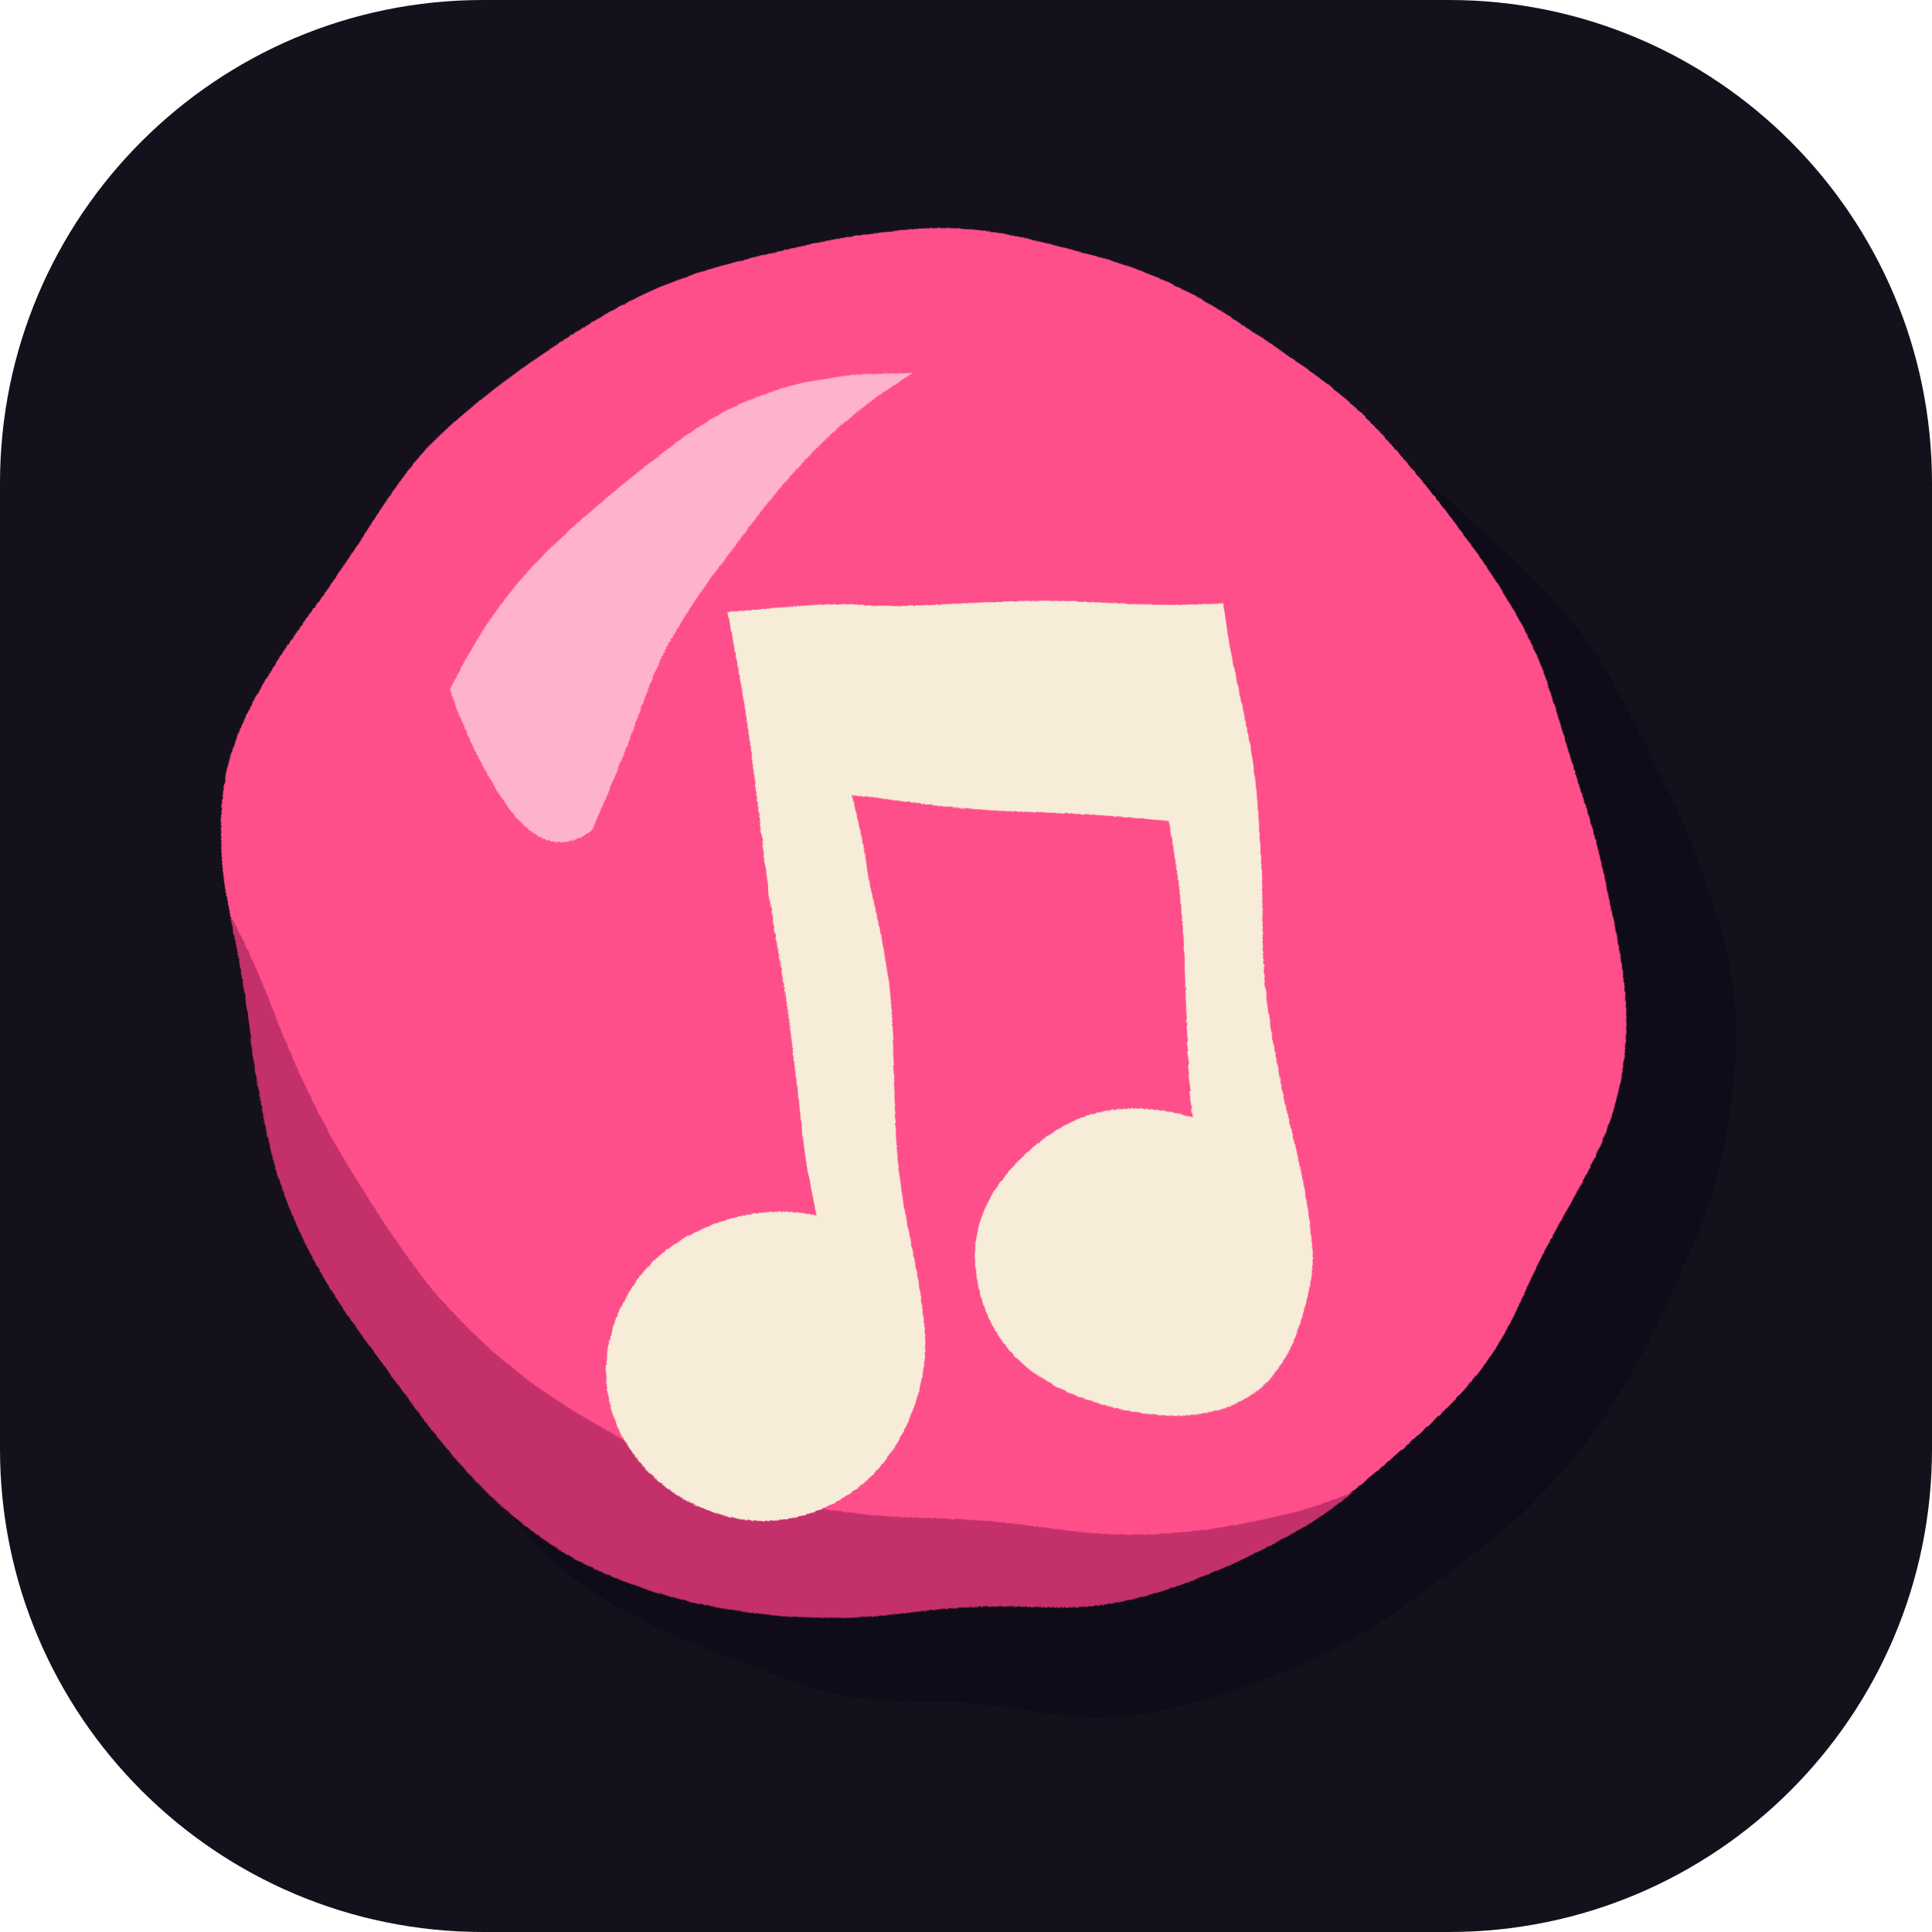
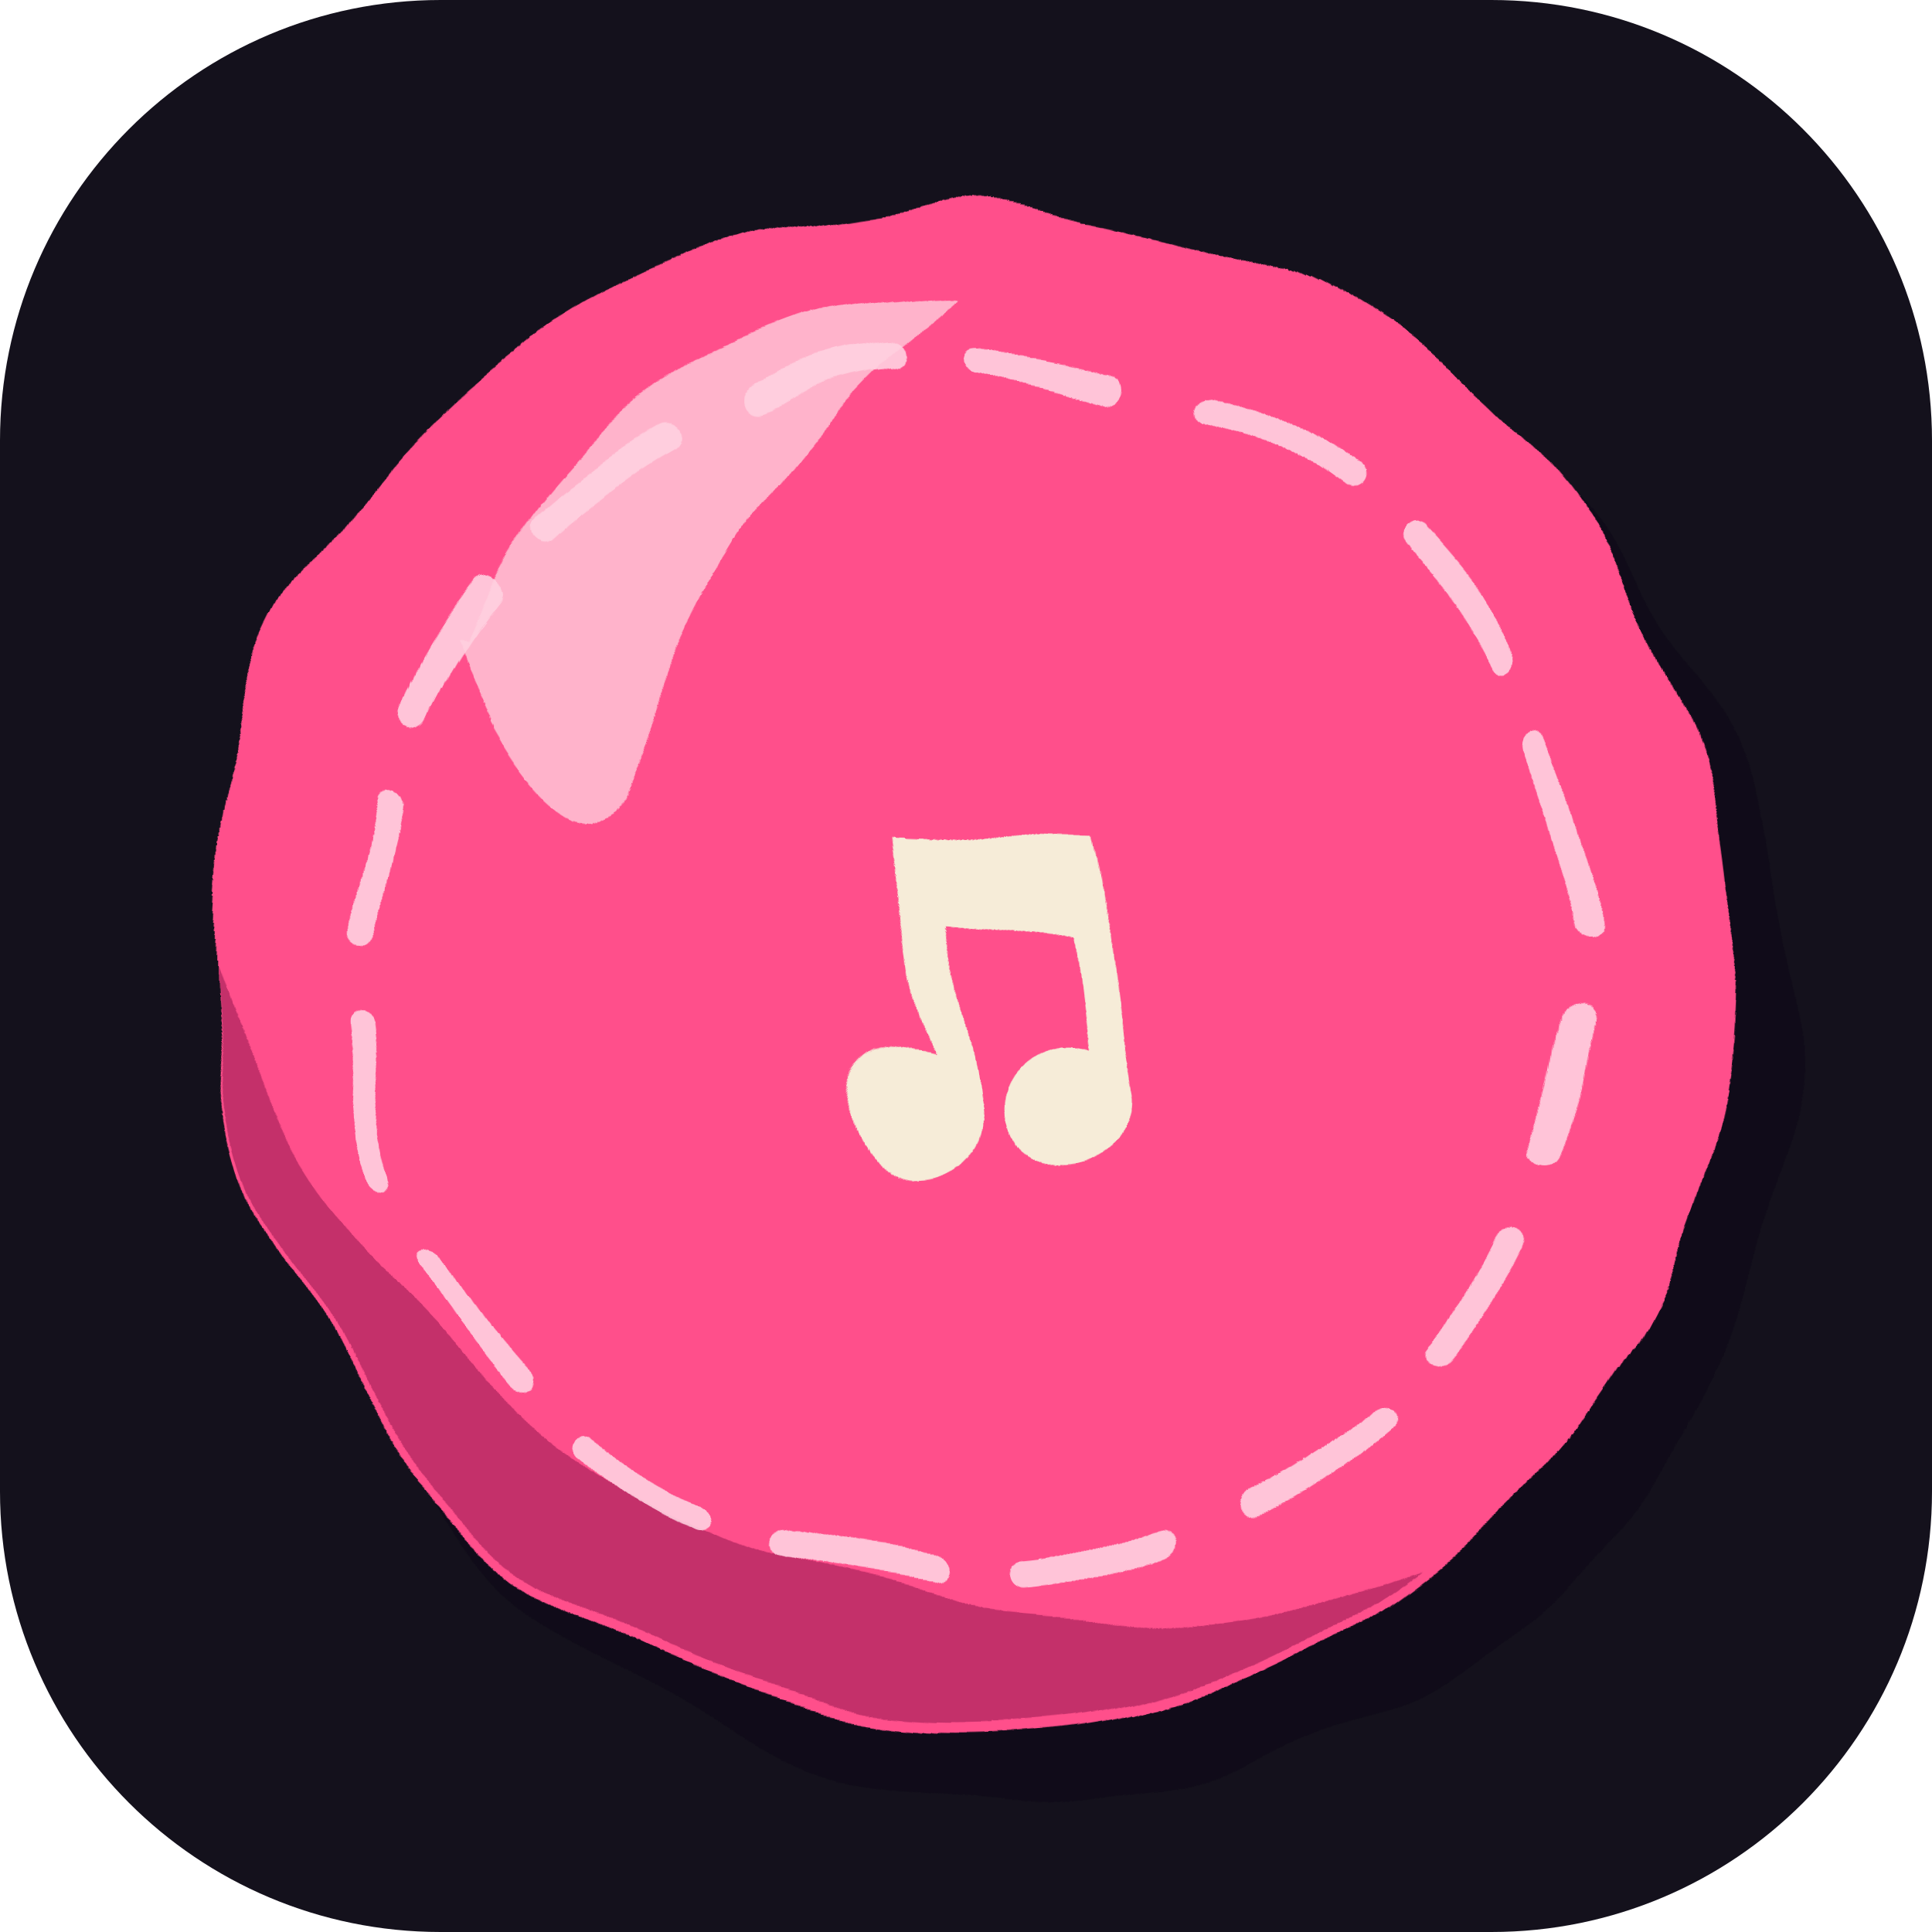
- <svg xmlns="http://www.w3.org/2000/svg" viewBox="0 0 64 64">
+ <svg xmlns="http://www.w3.org/2000/svg" viewBox="-14 -14 228 228">
  <defs>
-     <filter id="r" x="-10%" y="-10%" width="120%" height="120%">
-       <feTurbulence type="fractalNoise" baseFrequency=".07" numOctaves="2" seed="4" result="n" />
-       <feDisplacementMap in="SourceGraphic" in2="n" scale="2.6" xChannelSelector="R" yChannelSelector="G" />
+     <filter id="dwob" x="-10%" y="-10%" width="120%" height="120%">
+       <feTurbulence type="fractalNoise" baseFrequency=".03" numOctaves="2" seed="4" result="n" />
+       <feDisplacementMap in="SourceGraphic" in2="n" scale="9" xChannelSelector="R" yChannelSelector="G" />
    </filter>
-     <clipPath id="c">
-       <circle cx="30.5" cy="31" r="23" />
-     </clipPath>
  </defs>
-   <rect width="64" height="64" rx="16" fill="#14111c" />
-   <g transform="translate(32 32) scale(1) translate(-32 -32)" filter="url(#r)">
-     <circle cx="34" cy="34" r="23" fill="#0c0616" opacity=".6" />
-     <circle cx="30.5" cy="31" r="23" fill="#ff4f8b" />
-     <path d="M7.5 31a23 23 0 0 0 37 18.3A28 28 0 0 1 7.5 31z" fill="#c4306a" />
-     <path d="M15 23q5-10 15-10.5q-7 5-10.5 14.5q-2.5 2-4.5-4z" fill="#ffb3cb" />
-     <path d="M26 19v20a5.4 5.4 0 1 0 3.2 4.9V26l9.6 2.4v9.2a5.4 5.4 0 1 0 3.2 4.9V21.4z" fill="#f6ecd8" transform="rotate(-8 32 32)" />
+   <rect x="-14" y="-14" width="228" height="228" rx="52" fill="#14111c" />
+   <g transform="translate(100 100) scale(1) translate(-100 -100)">
+     <g filter="url(#dwob)">
+       <circle cx="107" cy="108" r="90" fill="#0c0616" opacity=".5" />
+       <circle cx="100" cy="100" r="90" fill="#ff4f8b" />
+       <path d="M10 100a90 90 0 0 0 145 70a112 112 0 0 1-145-70z" fill="#c4306a" />
+       <path d="M41 61q18-40 59-40q-26 18-40 57q-9 9-20-17z" fill="#ffb3cb" />
+       <circle cx="100" cy="100" r="72" fill="none" stroke="#ffd0e0" stroke-width="3.2" stroke-dasharray="17 11" stroke-linecap="round" opacity=".9" transform="rotate(-18 100 100)" />
+       <g fill="#f6ecd8" transform="translate(100 100) rotate(-8) scale(1.27) translate(-32 -32)">
+         <path d="M27 18v21.5a6.2 6.2 0 1 0 3.6 5.6V28l11 2.8v9.7a6.2 6.2 0 1 0 3.6 5.6V21.2z" />
+       </g>
+     </g>
  </g>
</svg>
